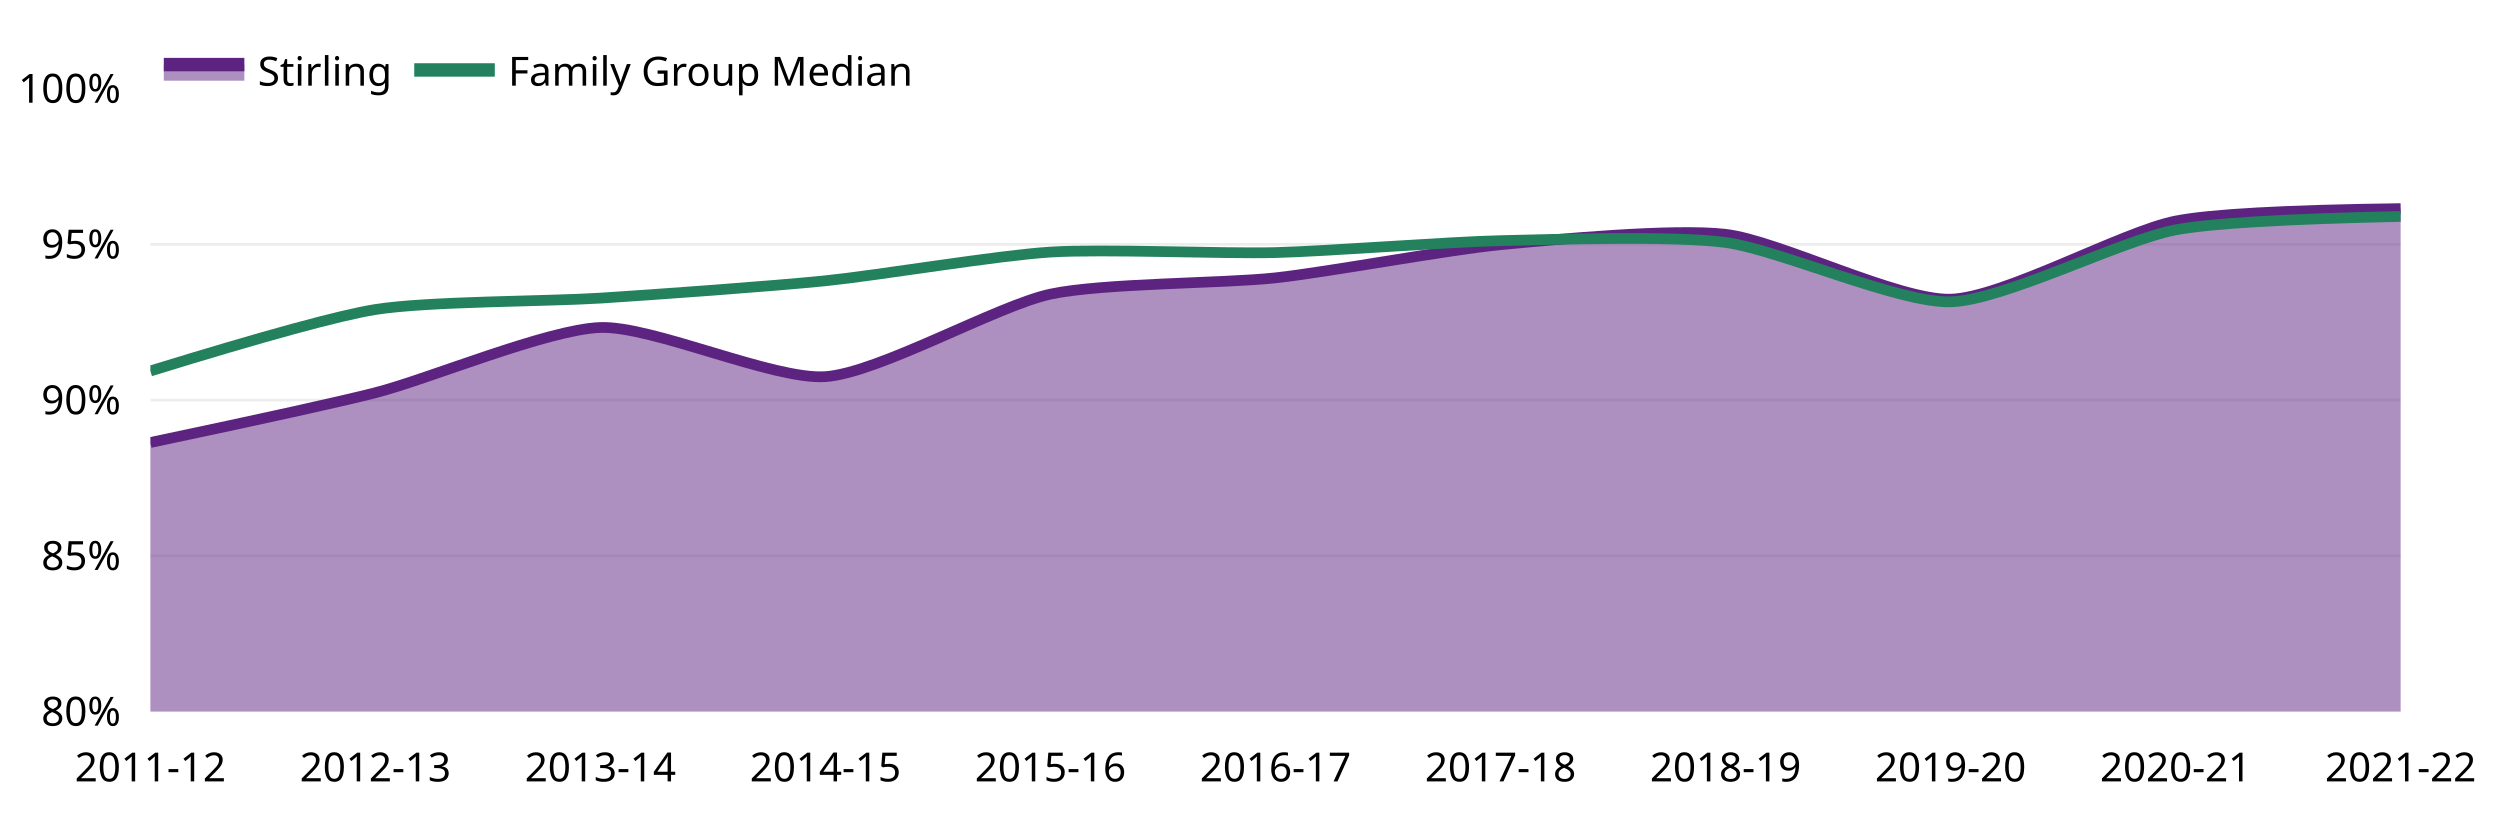
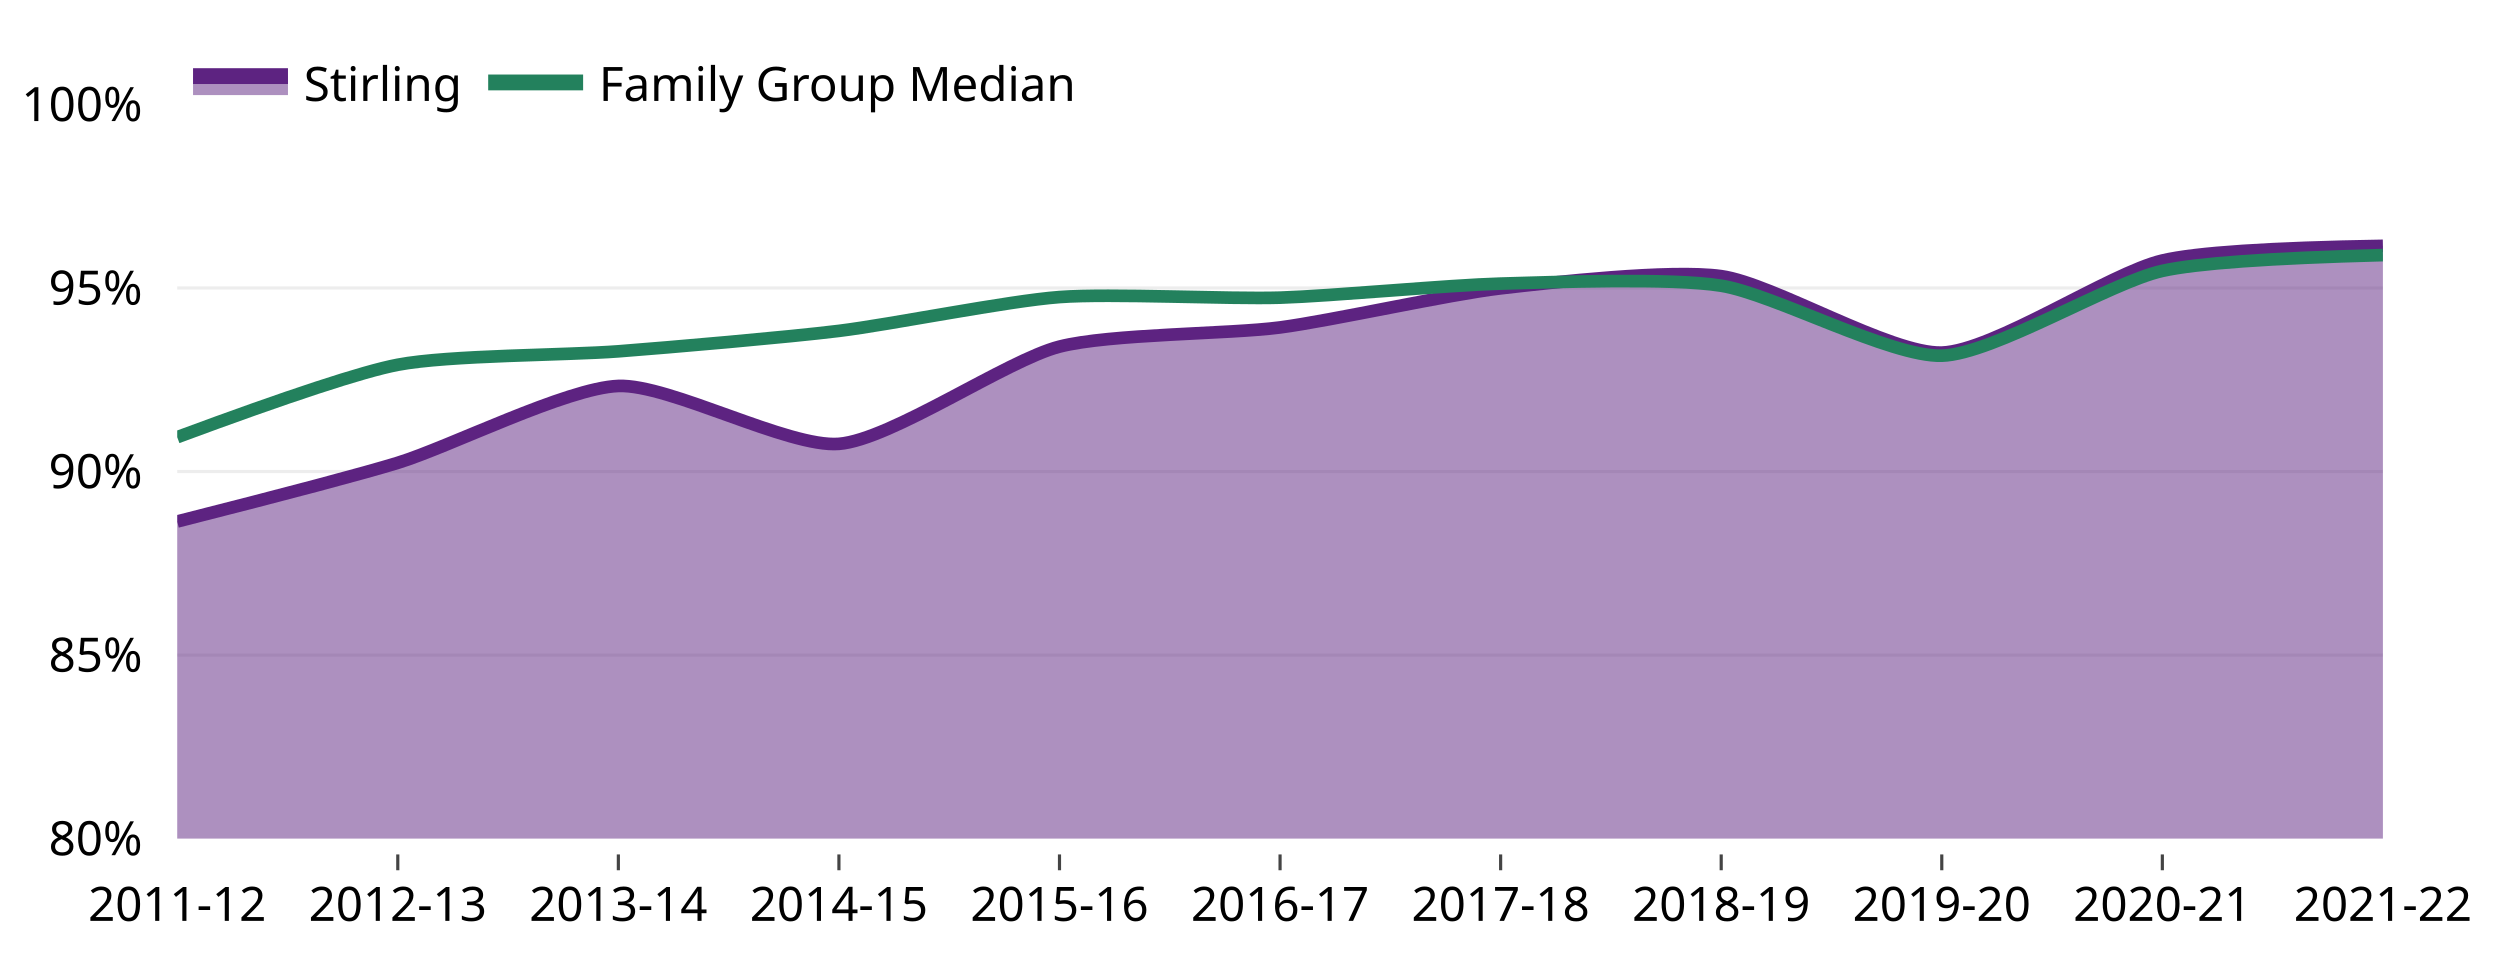
- <svg xmlns="http://www.w3.org/2000/svg" class="main-svg" width="931" height="305" style="" viewBox="0 0 931 305">
-   <rect x="0" y="0" width="931" height="305" style="fill: rgb(255, 255, 255); fill-opacity: 1;" />
-   <defs id="defs-c3d9c5">
+ <svg xmlns="http://www.w3.org/2000/svg" class="main-svg" width="790" height="305" style="" viewBox="0 0 790 305">
+   <rect x="0" y="0" width="790" height="305" style="fill: rgb(255, 255, 255); fill-opacity: 1;" />
+   <defs id="defs-2b90af">
    <g class="clips">
-       <clipPath id="clipc3d9c5xyplot" class="plotclip">
-         <rect width="838" height="232" />
-       </clipPath>
-       <clipPath class="axesclip" id="clipc3d9c5x">
-         <rect x="56" y="0" width="838" height="305" />
-       </clipPath>
-       <clipPath class="axesclip" id="clipc3d9c5y">
-         <rect x="0" y="33" width="931" height="232" />
-       </clipPath>
-       <clipPath class="axesclip" id="clipc3d9c5xy">
-         <rect x="56" y="33" width="838" height="232" />
+       <clipPath id="clip2b90afxyplot" class="plotclip">
+         <rect width="697" height="232" />
+       </clipPath>
+       <clipPath class="axesclip" id="clip2b90afx">
+         <rect x="56" y="0" width="697" height="305" />
+       </clipPath>
+       <clipPath class="axesclip" id="clip2b90afy">
+         <rect x="0" y="33" width="790" height="232" />
+       </clipPath>
+       <clipPath class="axesclip" id="clip2b90afxy">
+         <rect x="56" y="33" width="697" height="232" />
      </clipPath>
    </g>
    <g class="gradients" />
    <g class="patterns" />
  </defs>
  <g class="bglayer">
-     <rect class="bg" x="46" y="23" width="858" height="252" style="fill: rgb(0, 0, 0); fill-opacity: 0; stroke-width: 0;" />
+     <rect class="bg" x="46" y="23" width="717" height="252" style="fill: rgb(0, 0, 0); fill-opacity: 0; stroke-width: 0;" />
  </g>
  <g class="layer-below">
    <g class="imagelayer" />
    <g class="shapelayer" />
  </g>
  <g class="cartesianlayer">
    <g class="subplot xy">
      <g class="layer-subplot">
        <g class="shapelayer" />
        <g class="imagelayer" />
      </g>
      <g class="minor-gridlayer">
        <g class="x" />
        <g class="y" />
      </g>
      <g class="gridlayer">
        <g class="x">
-           <path class="xgrid crisp" transform="translate(139.8,0)" d="M0,33v232" style="stroke: rgb(255, 255, 255); stroke-opacity: 1; stroke-width: 1px;" />
-           <path class="xgrid crisp" transform="translate(223.6,0)" d="M0,33v232" style="stroke: rgb(255, 255, 255); stroke-opacity: 1; stroke-width: 1px;" />
-           <path class="xgrid crisp" transform="translate(307.4,0)" d="M0,33v232" style="stroke: rgb(255, 255, 255); stroke-opacity: 1; stroke-width: 1px;" />
-           <path class="xgrid crisp" transform="translate(391.2,0)" d="M0,33v232" style="stroke: rgb(255, 255, 255); stroke-opacity: 1; stroke-width: 1px;" />
-           <path class="xgrid crisp" transform="translate(475,0)" d="M0,33v232" style="stroke: rgb(255, 255, 255); stroke-opacity: 1; stroke-width: 1px;" />
-           <path class="xgrid crisp" transform="translate(558.8,0)" d="M0,33v232" style="stroke: rgb(255, 255, 255); stroke-opacity: 1; stroke-width: 1px;" />
-           <path class="xgrid crisp" transform="translate(642.6,0)" d="M0,33v232" style="stroke: rgb(255, 255, 255); stroke-opacity: 1; stroke-width: 1px;" />
-           <path class="xgrid crisp" transform="translate(726.4,0)" d="M0,33v232" style="stroke: rgb(255, 255, 255); stroke-opacity: 1; stroke-width: 1px;" />
-           <path class="xgrid crisp" transform="translate(810.2,0)" d="M0,33v232" style="stroke: rgb(255, 255, 255); stroke-opacity: 1; stroke-width: 1px;" />
+           <path class="xgrid crisp" transform="translate(125.7,0)" d="M0,33v232" style="stroke: rgb(255, 255, 255); stroke-opacity: 1; stroke-width: 1px;" />
+           <path class="xgrid crisp" transform="translate(195.4,0)" d="M0,33v232" style="stroke: rgb(255, 255, 255); stroke-opacity: 1; stroke-width: 1px;" />
+           <path class="xgrid crisp" transform="translate(265.1,0)" d="M0,33v232" style="stroke: rgb(255, 255, 255); stroke-opacity: 1; stroke-width: 1px;" />
+           <path class="xgrid crisp" transform="translate(334.8,0)" d="M0,33v232" style="stroke: rgb(255, 255, 255); stroke-opacity: 1; stroke-width: 1px;" />
+           <path class="xgrid crisp" transform="translate(404.5,0)" d="M0,33v232" style="stroke: rgb(255, 255, 255); stroke-opacity: 1; stroke-width: 1px;" />
+           <path class="xgrid crisp" transform="translate(474.2,0)" d="M0,33v232" style="stroke: rgb(255, 255, 255); stroke-opacity: 1; stroke-width: 1px;" />
+           <path class="xgrid crisp" transform="translate(543.9,0)" d="M0,33v232" style="stroke: rgb(255, 255, 255); stroke-opacity: 1; stroke-width: 1px;" />
+           <path class="xgrid crisp" transform="translate(613.6,0)" d="M0,33v232" style="stroke: rgb(255, 255, 255); stroke-opacity: 1; stroke-width: 1px;" />
+           <path class="xgrid crisp" transform="translate(683.3,0)" d="M0,33v232" style="stroke: rgb(255, 255, 255); stroke-opacity: 1; stroke-width: 1px;" />
        </g>
        <g class="y">
-           <path class="ygrid crisp" transform="translate(0,207)" d="M56,0h838" style="stroke: rgb(237, 237, 237); stroke-opacity: 1; stroke-width: 1px;" />
-           <path class="ygrid crisp" transform="translate(0,149)" d="M56,0h838" style="stroke: rgb(237, 237, 237); stroke-opacity: 1; stroke-width: 1px;" />
-           <path class="ygrid crisp" transform="translate(0,91)" d="M56,0h838" style="stroke: rgb(237, 237, 237); stroke-opacity: 1; stroke-width: 1px;" />
+           <path class="ygrid crisp" transform="translate(0,207)" d="M56,0h697" style="stroke: rgb(237, 237, 237); stroke-opacity: 1; stroke-width: 1px;" />
+           <path class="ygrid crisp" transform="translate(0,149)" d="M56,0h697" style="stroke: rgb(237, 237, 237); stroke-opacity: 1; stroke-width: 1px;" />
+           <path class="ygrid crisp" transform="translate(0,91)" d="M56,0h697" style="stroke: rgb(237, 237, 237); stroke-opacity: 1; stroke-width: 1px;" />
        </g>
      </g>
      <g class="zerolinelayer" />
      <path class="xlines-below" />
      <path class="ylines-below" />
      <g class="overlines-below" />
      <g class="xaxislayer-below" />
      <g class="yaxislayer-below" />
      <g class="overaxes-below" />
-       <g class="plot" transform="translate(56,33)" clip-path="url(#clipc3d9c5xyplot)">
+       <g class="plot" transform="translate(56,33)" clip-path="url(#clip2b90afxyplot)">
        <g class="scatterlayer mlayer">
-           <g class="trace scatter trace5e0949" style="stroke-miterlimit: 2;">
+           <g class="trace scatter trace92e880" style="stroke-miterlimit: 2;">
            <g class="fills">
              <g>
-                 <path class="js-fill" d="M838,1160L0,1160L0,131.79Q64.33,118.22 83.8,113.25C103.43,108.24 147.96,89.62 167.6,88.96C187.07,88.31 232.04,108.58 251.4,107.26C271.15,105.91 315.34,80.8 335.2,76.53C354.47,72.39 399.49,72.61 419,70.47C438.59,68.32 483.2,60.01 502.8,58.12C522.31,56.24 567.23,51.98 586.6,54.26C606.35,56.59 650.93,78.94 670.4,78.42C690.04,77.89 734.37,53.23 754.2,49.32Q773.49,45.52 838,44.69" style="fill: rgb(93, 35, 129); fill-opacity: 0.5; stroke-width: 0;" />
+                 <path class="js-fill" d="M697,1160L0,1160L0,131.79Q53.53,118.21 69.7,113.25C86.06,108.23 123.04,89.6 139.4,88.96C155.57,88.32 193.06,108.53 209.1,107.26C225.6,105.95 262.18,80.79 278.8,76.53C294.73,72.45 332.28,72.61 348.5,70.47C364.81,68.32 401.88,60.01 418.2,58.12C434.41,56.24 471.85,52.01 487.9,54.26C504.39,56.57 541.43,78.92 557.6,78.42C573.96,77.91 610.71,53.22 627.3,49.32Q643.26,45.57 697,44.69" style="fill: rgb(93, 35, 129); fill-opacity: 0.5; stroke-width: 0;" />
              </g>
            </g>
            <g class="errorbars" />
            <g class="lines">
-               <path class="js-line" d="M0,131.79Q64.33,118.22 83.8,113.25C103.43,108.24 147.96,89.62 167.6,88.96C187.07,88.31 232.04,108.58 251.4,107.26C271.15,105.91 315.34,80.8 335.2,76.53C354.47,72.39 399.49,72.61 419,70.47C438.59,68.32 483.2,60.01 502.8,58.12C522.31,56.24 567.23,51.98 586.6,54.26C606.35,56.59 650.93,78.94 670.4,78.42C690.04,77.89 734.37,53.23 754.2,49.32Q773.49,45.52 838,44.69" style="vector-effect: none; fill: none; stroke: rgb(93, 35, 129); stroke-opacity: 1; stroke-width: 4px; opacity: 1;" />
+               <path class="js-line" d="M0,131.79Q53.53,118.21 69.7,113.25C86.06,108.23 123.04,89.6 139.4,88.96C155.57,88.32 193.06,108.53 209.1,107.26C225.6,105.95 262.18,80.79 278.8,76.53C294.73,72.45 332.28,72.61 348.5,70.47C364.81,68.32 401.88,60.01 418.2,58.12C434.41,56.24 471.85,52.01 487.9,54.26C504.39,56.57 541.43,78.92 557.6,78.42C573.96,77.91 610.71,53.22 627.3,49.32Q643.26,45.57 697,44.69" style="vector-effect: none; fill: none; stroke: rgb(93, 35, 129); stroke-opacity: 1; stroke-width: 4px; opacity: 1;" />
            </g>
            <g class="points" />
            <g class="text" />
          </g>
-           <g class="trace scatter trace99f926" style="stroke-miterlimit: 2; opacity: 1;">
+           <g class="trace scatter trace77cb31" style="stroke-miterlimit: 2; opacity: 1;">
            <g class="fills" />
            <g class="errorbars" />
            <g class="lines">
-               <path class="js-line" d="M0,105.15Q64.07,85.42 83.8,82.26C103.19,79.16 148.05,79.27 167.6,78.02C187.16,76.77 231.87,73.56 251.4,71.56C270.98,69.56 315.61,62.09 335.2,60.87C354.71,59.65 399.45,61.56 419,61.06C438.56,60.56 483.24,57.06 502.8,56.62C522.35,56.18 567.21,54.7 586.6,57.29C606.32,59.93 650.92,79.9 670.4,79.4C690.03,78.89 734.41,56.29 754.2,52.6Q773.53,48.99 838,47.61" style="vector-effect: none; fill: none; stroke: rgb(35, 129, 93); stroke-opacity: 1; stroke-width: 4px; opacity: 1;" />
+               <path class="js-line" d="M0,105.15Q53.23,85.41 69.7,82.26C85.77,79.19 123.15,79.27 139.4,78.02C155.67,76.77 192.87,73.56 209.1,71.56C225.39,69.56 262.49,62.09 278.8,60.87C295.02,59.66 332.24,61.56 348.5,61.06C364.77,60.56 401.93,57.06 418.2,56.62C434.46,56.18 471.83,54.72 487.9,57.29C504.36,59.92 541.42,79.88 557.6,79.4C573.95,78.91 610.76,56.29 627.3,52.6Q643.3,49.03 697,47.61" style="vector-effect: none; fill: none; stroke: rgb(35, 129, 93); stroke-opacity: 1; stroke-width: 4px; opacity: 1;" />
            </g>
            <g class="points" />
            <g class="text" />
          </g>
        </g>
      </g>
      <g class="overplot" />
-       <path class="xlines-above crisp" d="M0,0" style="fill: none;" />
+       <path class="xlines-above crisp" d="" style="fill: none; stroke-width: 1px; stroke: rgb(0, 0, 0); stroke-opacity: 0;" />
      <path class="ylines-above crisp" d="M0,0" style="fill: none;" />
      <g class="overlines-above" />
      <g class="xaxislayer-above">
+         <path class="xtick ticks crisp" d="M0,275v-5" transform="translate(125.7,0)" style="stroke: rgb(68, 68, 68); stroke-opacity: 1; stroke-width: 1px;" />
+         <path class="xtick ticks crisp" d="M0,275v-5" transform="translate(195.4,0)" style="stroke: rgb(68, 68, 68); stroke-opacity: 1; stroke-width: 1px;" />
+         <path class="xtick ticks crisp" d="M0,275v-5" transform="translate(265.1,0)" style="stroke: rgb(68, 68, 68); stroke-opacity: 1; stroke-width: 1px;" />
+         <path class="xtick ticks crisp" d="M0,275v-5" transform="translate(334.8,0)" style="stroke: rgb(68, 68, 68); stroke-opacity: 1; stroke-width: 1px;" />
+         <path class="xtick ticks crisp" d="M0,275v-5" transform="translate(404.5,0)" style="stroke: rgb(68, 68, 68); stroke-opacity: 1; stroke-width: 1px;" />
+         <path class="xtick ticks crisp" d="M0,275v-5" transform="translate(474.2,0)" style="stroke: rgb(68, 68, 68); stroke-opacity: 1; stroke-width: 1px;" />
+         <path class="xtick ticks crisp" d="M0,275v-5" transform="translate(543.9,0)" style="stroke: rgb(68, 68, 68); stroke-opacity: 1; stroke-width: 1px;" />
+         <path class="xtick ticks crisp" d="M0,275v-5" transform="translate(613.6,0)" style="stroke: rgb(68, 68, 68); stroke-opacity: 1; stroke-width: 1px;" />
+         <path class="xtick ticks crisp" d="M0,275v-5" transform="translate(683.3,0)" style="stroke: rgb(68, 68, 68); stroke-opacity: 1; stroke-width: 1px;" />
        <g class="xtick">
          <text text-anchor="middle" x="0" y="291" transform="translate(56,0)" style="font-family: 'Segoe UI Semibold'; font-size: 15px; fill: rgb(0, 0, 0); fill-opacity: 1; white-space: pre; opacity: 1;">2011-12</text>
        </g>
        <g class="xtick">
-           <text text-anchor="middle" x="0" y="291" transform="translate(139.8,0)" style="font-family: 'Segoe UI Semibold'; font-size: 15px; fill: rgb(0, 0, 0); fill-opacity: 1; white-space: pre; opacity: 1;">2012-13</text>
-         </g>
-         <g class="xtick">
-           <text text-anchor="middle" x="0" y="291" transform="translate(223.6,0)" style="font-family: 'Segoe UI Semibold'; font-size: 15px; fill: rgb(0, 0, 0); fill-opacity: 1; white-space: pre; opacity: 1;">2013-14</text>
-         </g>
-         <g class="xtick">
-           <text text-anchor="middle" x="0" y="291" transform="translate(307.4,0)" style="font-family: 'Segoe UI Semibold'; font-size: 15px; fill: rgb(0, 0, 0); fill-opacity: 1; white-space: pre; opacity: 1;">2014-15</text>
-         </g>
-         <g class="xtick">
-           <text text-anchor="middle" x="0" y="291" transform="translate(391.2,0)" style="font-family: 'Segoe UI Semibold'; font-size: 15px; fill: rgb(0, 0, 0); fill-opacity: 1; white-space: pre; opacity: 1;">2015-16</text>
-         </g>
-         <g class="xtick">
-           <text text-anchor="middle" x="0" y="291" transform="translate(475,0)" style="font-family: 'Segoe UI Semibold'; font-size: 15px; fill: rgb(0, 0, 0); fill-opacity: 1; white-space: pre; opacity: 1;">2016-17</text>
-         </g>
-         <g class="xtick">
-           <text text-anchor="middle" x="0" y="291" transform="translate(558.8,0)" style="font-family: 'Segoe UI Semibold'; font-size: 15px; fill: rgb(0, 0, 0); fill-opacity: 1; white-space: pre; opacity: 1;">2017-18</text>
-         </g>
-         <g class="xtick">
-           <text text-anchor="middle" x="0" y="291" transform="translate(642.6,0)" style="font-family: 'Segoe UI Semibold'; font-size: 15px; fill: rgb(0, 0, 0); fill-opacity: 1; white-space: pre; opacity: 1;">2018-19</text>
-         </g>
-         <g class="xtick">
-           <text text-anchor="middle" x="0" y="291" transform="translate(726.4,0)" style="font-family: 'Segoe UI Semibold'; font-size: 15px; fill: rgb(0, 0, 0); fill-opacity: 1; white-space: pre; opacity: 1;">2019-20</text>
-         </g>
-         <g class="xtick">
-           <text text-anchor="middle" x="0" y="291" transform="translate(810.2,0)" style="font-family: 'Segoe UI Semibold'; font-size: 15px; fill: rgb(0, 0, 0); fill-opacity: 1; white-space: pre; opacity: 1;">2020-21</text>
-         </g>
-         <g class="xtick">
-           <text text-anchor="middle" x="0" y="291" transform="translate(894,0)" style="font-family: 'Segoe UI Semibold'; font-size: 15px; fill: rgb(0, 0, 0); fill-opacity: 1; white-space: pre; opacity: 1;">2021-22</text>
+           <text text-anchor="middle" x="0" y="291" transform="translate(125.7,0)" style="font-family: 'Segoe UI Semibold'; font-size: 15px; fill: rgb(0, 0, 0); fill-opacity: 1; white-space: pre; opacity: 1;">2012-13</text>
+         </g>
+         <g class="xtick">
+           <text text-anchor="middle" x="0" y="291" transform="translate(195.4,0)" style="font-family: 'Segoe UI Semibold'; font-size: 15px; fill: rgb(0, 0, 0); fill-opacity: 1; white-space: pre; opacity: 1;">2013-14</text>
+         </g>
+         <g class="xtick">
+           <text text-anchor="middle" x="0" y="291" transform="translate(265.1,0)" style="font-family: 'Segoe UI Semibold'; font-size: 15px; fill: rgb(0, 0, 0); fill-opacity: 1; white-space: pre; opacity: 1;">2014-15</text>
+         </g>
+         <g class="xtick">
+           <text text-anchor="middle" x="0" y="291" transform="translate(334.8,0)" style="font-family: 'Segoe UI Semibold'; font-size: 15px; fill: rgb(0, 0, 0); fill-opacity: 1; white-space: pre; opacity: 1;">2015-16</text>
+         </g>
+         <g class="xtick">
+           <text text-anchor="middle" x="0" y="291" transform="translate(404.5,0)" style="font-family: 'Segoe UI Semibold'; font-size: 15px; fill: rgb(0, 0, 0); fill-opacity: 1; white-space: pre; opacity: 1;">2016-17</text>
+         </g>
+         <g class="xtick">
+           <text text-anchor="middle" x="0" y="291" transform="translate(474.2,0)" style="font-family: 'Segoe UI Semibold'; font-size: 15px; fill: rgb(0, 0, 0); fill-opacity: 1; white-space: pre; opacity: 1;">2017-18</text>
+         </g>
+         <g class="xtick">
+           <text text-anchor="middle" x="0" y="291" transform="translate(543.9,0)" style="font-family: 'Segoe UI Semibold'; font-size: 15px; fill: rgb(0, 0, 0); fill-opacity: 1; white-space: pre; opacity: 1;">2018-19</text>
+         </g>
+         <g class="xtick">
+           <text text-anchor="middle" x="0" y="291" transform="translate(613.6,0)" style="font-family: 'Segoe UI Semibold'; font-size: 15px; fill: rgb(0, 0, 0); fill-opacity: 1; white-space: pre; opacity: 1;">2019-20</text>
+         </g>
+         <g class="xtick">
+           <text text-anchor="middle" x="0" y="291" transform="translate(683.3,0)" style="font-family: 'Segoe UI Semibold'; font-size: 15px; fill: rgb(0, 0, 0); fill-opacity: 1; white-space: pre; opacity: 1;">2020-21</text>
+         </g>
+         <g class="xtick">
+           <text text-anchor="middle" x="0" y="291" transform="translate(753,0)" style="font-family: 'Segoe UI Semibold'; font-size: 15px; fill: rgb(0, 0, 0); fill-opacity: 1; white-space: pre; opacity: 1;">2021-22</text>
        </g>
      </g>
      <g class="yaxislayer-above">
        <g class="ytick">
          <text text-anchor="end" x="45" y="5.25" transform="translate(0,265)" style="font-family: 'Segoe UI Semibold'; font-size: 15px; fill: rgb(0, 0, 0); fill-opacity: 1; white-space: pre; opacity: 1;">80%</text>
        </g>
        <g class="ytick">
          <text text-anchor="end" x="45" y="5.25" style="font-family: 'Segoe UI Semibold'; font-size: 15px; fill: rgb(0, 0, 0); fill-opacity: 1; white-space: pre; opacity: 1;" transform="translate(0,207)">85%</text>
        </g>
        <g class="ytick">
          <text text-anchor="end" x="45" y="5.25" style="font-family: 'Segoe UI Semibold'; font-size: 15px; fill: rgb(0, 0, 0); fill-opacity: 1; white-space: pre; opacity: 1;" transform="translate(0,149)">90%</text>
        </g>
        <g class="ytick">
          <text text-anchor="end" x="45" y="5.25" style="font-family: 'Segoe UI Semibold'; font-size: 15px; fill: rgb(0, 0, 0); fill-opacity: 1; white-space: pre; opacity: 1;" transform="translate(0,91)">95%</text>
        </g>
        <g class="ytick">
          <text text-anchor="end" x="45" y="5.25" style="font-family: 'Segoe UI Semibold'; font-size: 15px; fill: rgb(0, 0, 0); fill-opacity: 1; white-space: pre; opacity: 1;" transform="translate(0,33)">100%</text>
        </g>
      </g>
      <g class="overaxes-above" />
    </g>
  </g>
  <g class="polarlayer" />
  <g class="smithlayer" />
  <g class="ternarylayer" />
  <g class="geolayer" />
  <g class="funnelarealayer" />
  <g class="pielayer" />
  <g class="iciclelayer" />
  <g class="treemaplayer" />
  <g class="sunburstlayer" />
  <g class="glimages" />
-   <defs id="topdefs-c3d9c5">
+   <defs id="topdefs-2b90af">
    <g class="clips" />
-     <clipPath id="legendc3d9c5">
+     <clipPath id="legend2b90af">
      <rect width="285" height="33" x="0" y="0" />
    </clipPath>
  </defs>
  <g class="layer-above">
    <g class="imagelayer" />
    <g class="shapelayer" />
  </g>
  <g class="infolayer">
    <g class="legend" pointer-events="all" transform="translate(56,9.8)">
      <rect class="bg" shape-rendering="crispEdges" width="285" height="33" x="0" y="0" style="stroke: rgb(68, 68, 68); stroke-opacity: 1; fill: rgb(0, 0, 0); fill-opacity: 0; stroke-width: 0px;" />
-       <g class="scrollbox" transform="" clip-path="url(#legendc3d9c5)">
+       <g class="scrollbox" transform="" clip-path="url(#legend2b90af)">
        <g class="groups">
          <g class="traces" transform="translate(0,16.25)" style="opacity: 1;">
            <text class="legendtext" text-anchor="start" x="40" y="5.85" style="font-family: 'Segoe UI Semibold'; font-size: 15px; fill: rgb(0, 0, 0); fill-opacity: 1; white-space: pre;">Stirling</text>
            <g class="layers">
              <g class="legendfill">
                <path class="js-fill" d="M5,-2h30v6h-30z" style="stroke-width: 0; fill: rgb(93, 35, 129); fill-opacity: 0.5;" />
              </g>
              <g class="legendlines">
                <path class="js-line" d="M5,-2h30" style="fill: none; stroke: rgb(93, 35, 129); stroke-opacity: 1; stroke-width: 5px;" />
              </g>
              <g class="legendsymbols">
                <g class="legendpoints" />
              </g>
            </g>
            <rect class="legendtoggle" x="0" y="-11.25" width="90.766" height="22.5" style="fill: rgb(0, 0, 0); fill-opacity: 0;" />
          </g>
          <g class="traces" transform="translate(93.26562,16.25)" style="opacity: 1;">
            <text class="legendtext" text-anchor="start" x="40" y="5.85" style="font-family: 'Segoe UI Semibold'; font-size: 15px; fill: rgb(0, 0, 0); fill-opacity: 1; white-space: pre;">Family Group Median</text>
            <g class="layers" style="opacity: 1;">
              <g class="legendfill" />
              <g class="legendlines">
                <path class="js-line" d="M5,0h30" style="fill: none; stroke: rgb(35, 129, 93); stroke-opacity: 1; stroke-width: 5px;" />
              </g>
              <g class="legendsymbols">
                <g class="legendpoints" />
              </g>
            </g>
            <rect class="legendtoggle" x="0" y="-11.25" width="188.609" height="22.5" style="fill: rgb(0, 0, 0); fill-opacity: 0;" />
          </g>
        </g>
      </g>
      <rect class="scrollbar" rx="20" ry="3" width="0" height="0" x="0" y="0" style="fill: rgb(128, 139, 164); fill-opacity: 1;" />
    </g>
    <g class="g-gtitle" />
    <g class="g-xtitle" />
    <g class="g-ytitle" />
  </g>
</svg>
